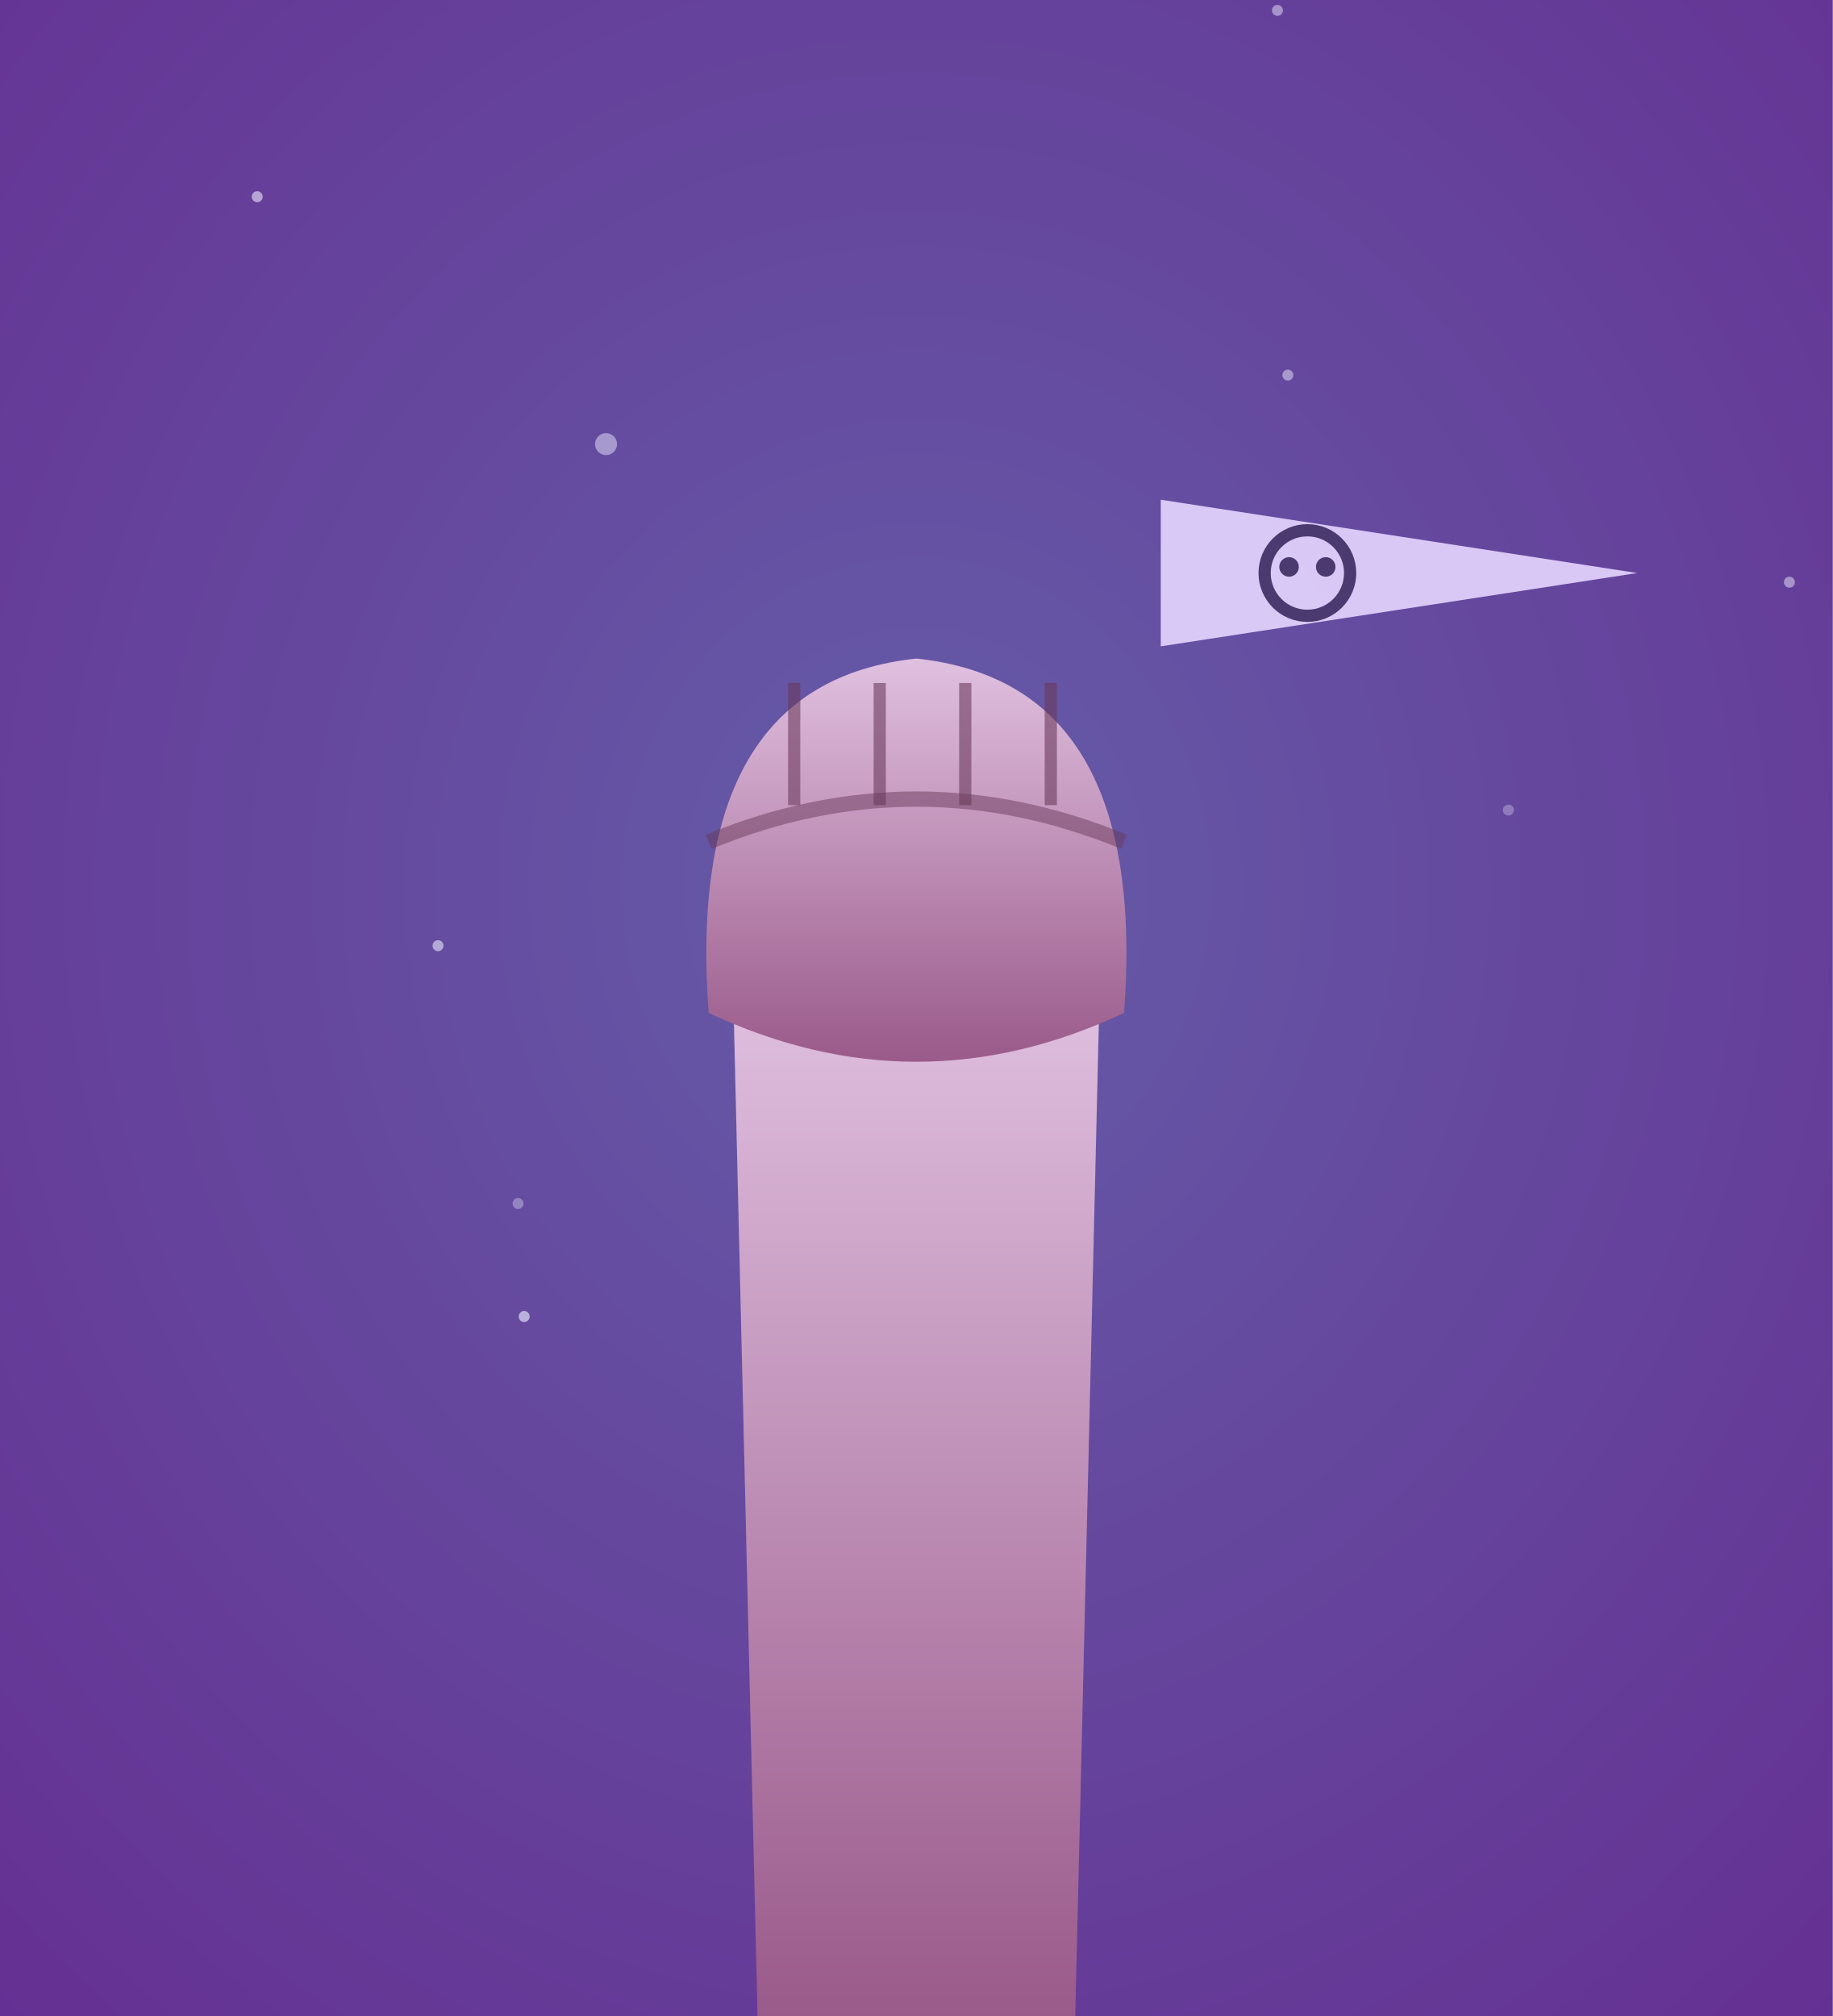
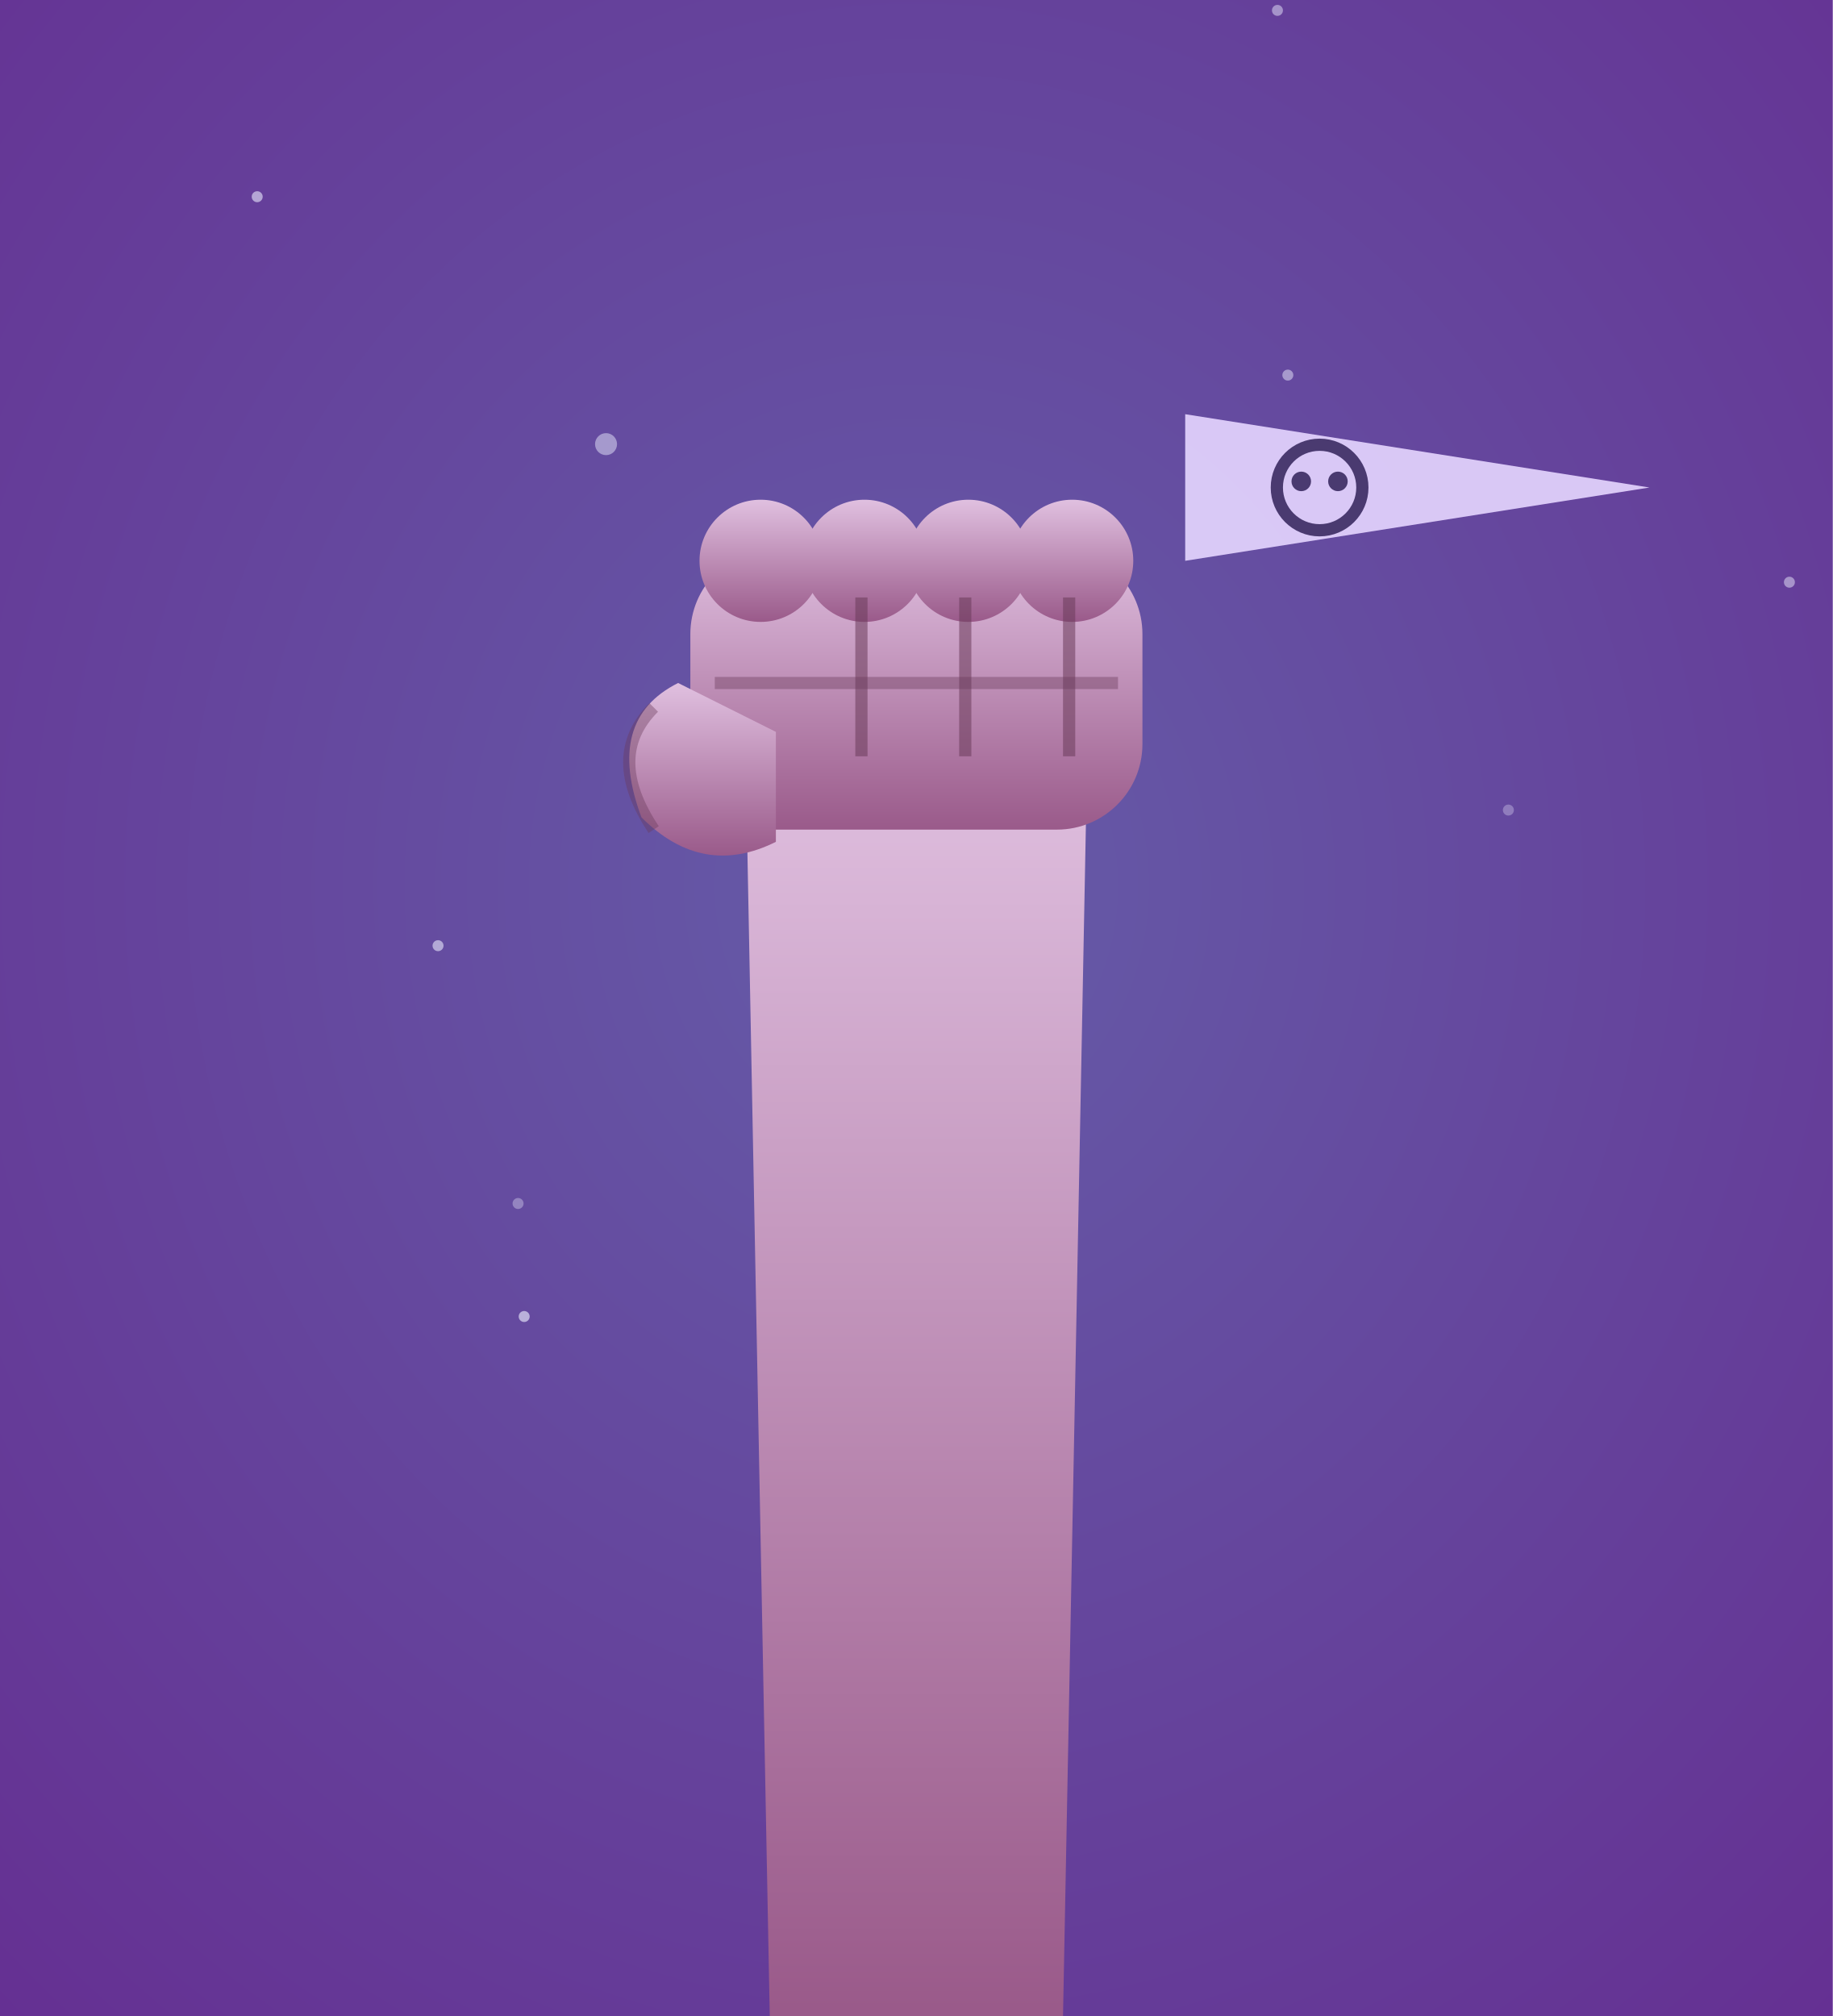
<svg xmlns="http://www.w3.org/2000/svg" viewBox="0 0 300 330" width="300" height="330">
  <defs>
    <radialGradient id="hw2-bg" cx="50%" cy="44%" r="80%">
      <stop offset="0%" stop-color="#655ca8" />
      <stop offset="100%" stop-color="#652d91" />
    </radialGradient>
    <linearGradient id="hw2-fist" x1="0" y1="0" x2="0" y2="1">
      <stop offset="0%" stop-color="#e0c0e0" />
      <stop offset="100%" stop-color="#9a5a8a" />
    </linearGradient>
  </defs>
  <rect width="300" height="330" fill="url(#hw2-bg)" />
  <circle cx="71.7" cy="154.8" r="0.9" fill="#eef0ff" opacity="0.57" />
  <circle cx="99.2" cy="72.7" r="1.8" fill="#eef0ff" opacity="0.47" />
  <circle cx="84.8" cy="197.0" r="0.9" fill="#eef0ff" opacity="0.34" />
  <circle cx="246.9" cy="132.6" r="0.9" fill="#eef0ff" opacity="0.31" />
  <circle cx="292.9" cy="95.3" r="0.9" fill="#eef0ff" opacity="0.48" />
  <circle cx="85.8" cy="215.5" r="0.9" fill="#eef0ff" opacity="0.61" />
  <circle cx="210.8" cy="61.4" r="0.9" fill="#eef0ff" opacity="0.48" />
  <circle cx="42.1" cy="32.2" r="0.9" fill="#eef0ff" opacity="0.58" />
  <circle cx="209.1" cy="1.7" r="0.9" fill="#eef0ff" opacity="0.47" />
  <circle cx="163.7" cy="161.3" r="0.9" fill="#eef0ff" opacity="0.48" />
-   <path d="M190,81.8 L268,93.8 L190,105.8 Z" fill="#e6d6ff" opacity="0.9" />
-   <circle cx="214" cy="93.8" r="7" fill="none" stroke="#4a3a70" stroke-width="2" />
-   <circle cx="211" cy="92.8" r="1.6" fill="#4a3a70" />
-   <circle cx="217" cy="92.8" r="1.6" fill="#4a3a70" />
-   <path d="M124,330 L120,161.8 L180,161.8 L176,330 Z" fill="url(#hw2-fist)" />
-   <path d="M116,165.8 Q112,111.8 150,107.8 Q188,111.8 184,165.8 Q150,181.8 116,165.8 Z" fill="url(#hw2-fist)" />
-   <path d="M130,111.8 l0,20" stroke="#6a3a5a" stroke-width="2" opacity="0.6" />
-   <path d="M144,111.8 l0,20" stroke="#6a3a5a" stroke-width="2" opacity="0.6" />
-   <path d="M158,111.8 l0,20" stroke="#6a3a5a" stroke-width="2" opacity="0.6" />
-   <path d="M172,111.8 l0,20" stroke="#6a3a5a" stroke-width="2" opacity="0.6" />
-   <path d="M116,137.8 q34,-14 68,0" stroke="#6a3a5a" stroke-width="2.5" fill="none" opacity="0.5" />
+   <path d="M194,67.8 L270,79.8 L194,91.8 Z" fill="#e6d6ff" opacity="0.9" />
+   <circle cx="216" cy="79.8" r="7" fill="none" stroke="#4a3a70" stroke-width="2" />
+   <circle cx="213" cy="78.8" r="1.6" fill="#4a3a70" />
+   <circle cx="219" cy="78.8" r="1.6" fill="#4a3a70" />
+   <path d="M126,330 L122,121.8 L178,121.8 L174,330 Z" fill="url(#hw2-fist)" />
+   <rect x="113" y="89.8" width="74" height="46" rx="14" fill="url(#hw2-fist)" />
+   <circle cx="124.5" cy="91.8" r="10" fill="url(#hw2-fist)" />
+   <circle cx="141.5" cy="91.8" r="10" fill="url(#hw2-fist)" />
+   <circle cx="158.5" cy="91.8" r="10" fill="url(#hw2-fist)" />
+   <circle cx="175.5" cy="91.8" r="10" fill="url(#hw2-fist)" />
+   <path d="M141,97.8 l0,26" stroke="#6a3a5a" stroke-width="2" opacity="0.55" />
+   <path d="M158,97.8 l0,26" stroke="#6a3a5a" stroke-width="2" opacity="0.55" />
+   <path d="M175,97.8 l0,26" stroke="#6a3a5a" stroke-width="2" opacity="0.55" />
+   <path d="M117,111.8 q66,0 66,0" stroke="#6a3a5a" stroke-width="2" opacity="0.4" fill="none" />
+   <path d="M111,111.8 q-12,6 -6,22 q10,10 22,4 l0,-18 z" fill="url(#hw2-fist)" />
+   <path d="M107,115.8 q-8,8 0,20" stroke="#6a3a5a" stroke-width="2" opacity="0.4" fill="none" />
</svg>
